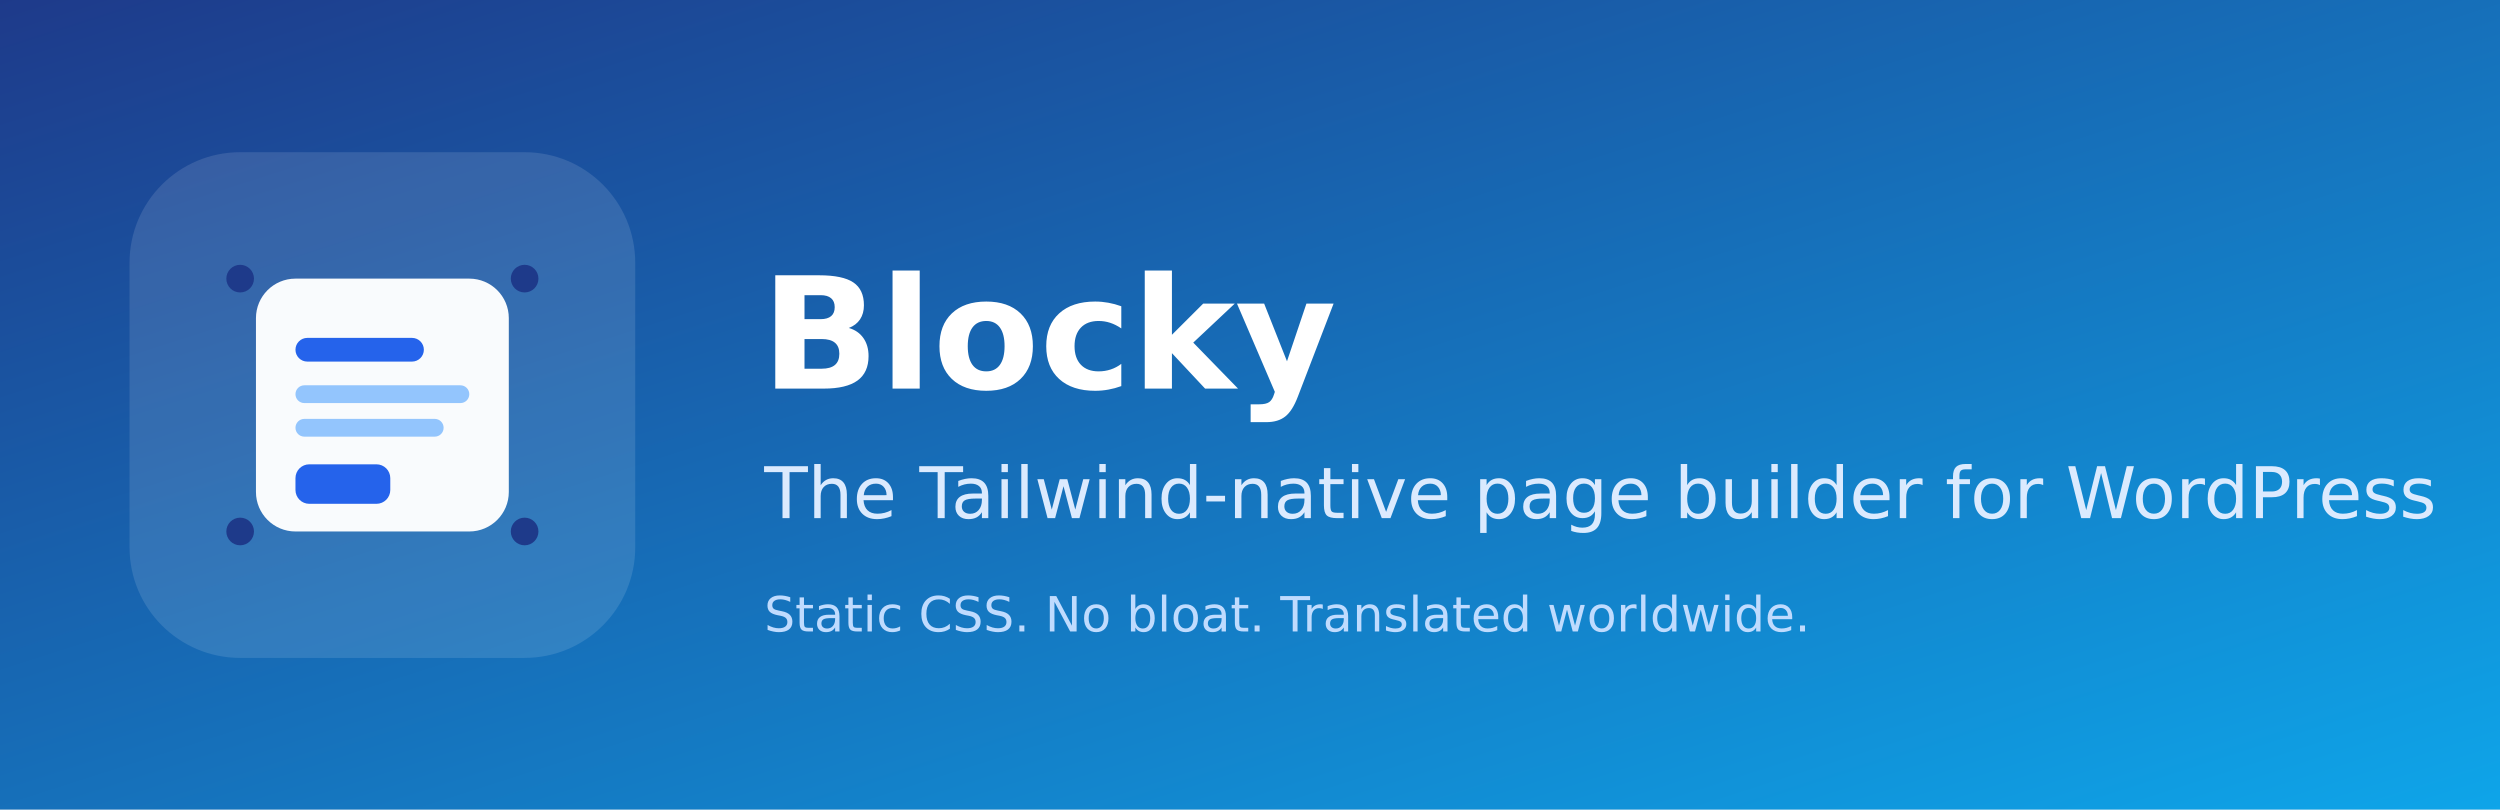
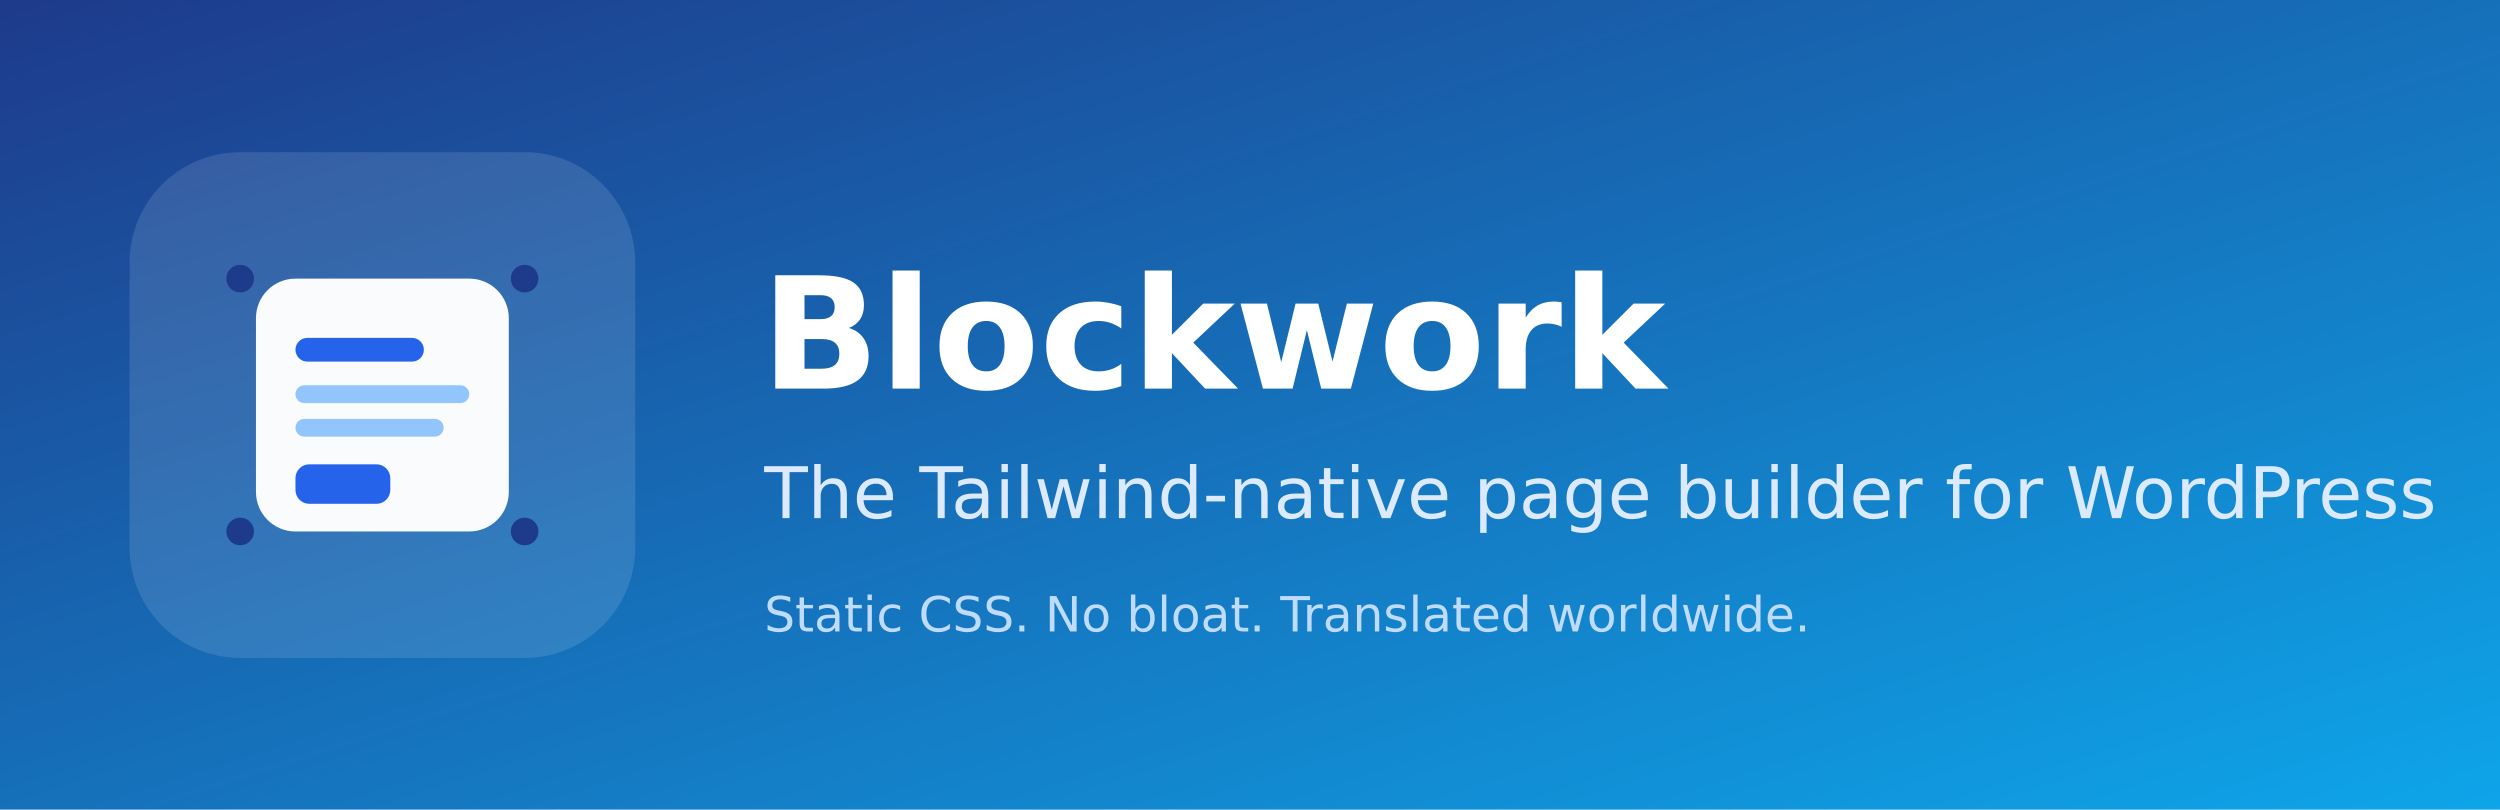
<svg xmlns="http://www.w3.org/2000/svg" width="1544" height="500" viewBox="0 0 1544 500">
  <defs>
    <linearGradient id="g2" x1="0" y1="0" x2="1" y2="1">
      <stop offset="0" stop-color="#1E3A8A" />
      <stop offset="1" stop-color="#0EA5E9" />
    </linearGradient>
  </defs>
  <rect width="1544" height="500" fill="url(#g2)" />
  <g transform="translate(80,94) scale(0.61)">
    <rect width="512" height="512" rx="112" fill="rgba(255,255,255,0.12)" />
    <rect x="128" y="128" width="256" height="256" rx="40" fill="#fff" opacity="0.97" />
    <rect x="168" y="188" width="130" height="24" rx="12" fill="#2563EB" />
    <rect x="168" y="236" width="176" height="18" rx="9" fill="#93C5FD" />
    <rect x="168" y="270" width="150" height="18" rx="9" fill="#93C5FD" />
    <rect x="168" y="316" width="96" height="40" rx="14" fill="#2563EB" />
    <g fill="#1E3A8A">
      <circle cx="112" cy="128" r="14" />
      <circle cx="400" cy="128" r="14" />
      <circle cx="112" cy="384" r="14" />
      <circle cx="400" cy="384" r="14" />
    </g>
  </g>
-   <text x="470" y="240" font-family="DejaVu Sans, Arial" font-size="96" font-weight="bold" fill="#fff">Blocky</text>
+   <text x="470" y="240" font-family="DejaVu Sans, Arial" font-size="96" font-weight="bold" fill="#fff">Blockwork</text>
  <text x="472" y="320" font-family="DejaVu Sans, Arial" font-size="44" fill="#DBEAFE">The Tailwind-native page builder for WordPress</text>
  <text x="472" y="390" font-family="DejaVu Sans, Arial" font-size="30" fill="#BFDBFE">Static CSS. No bloat. Translated worldwide.</text>
</svg>
